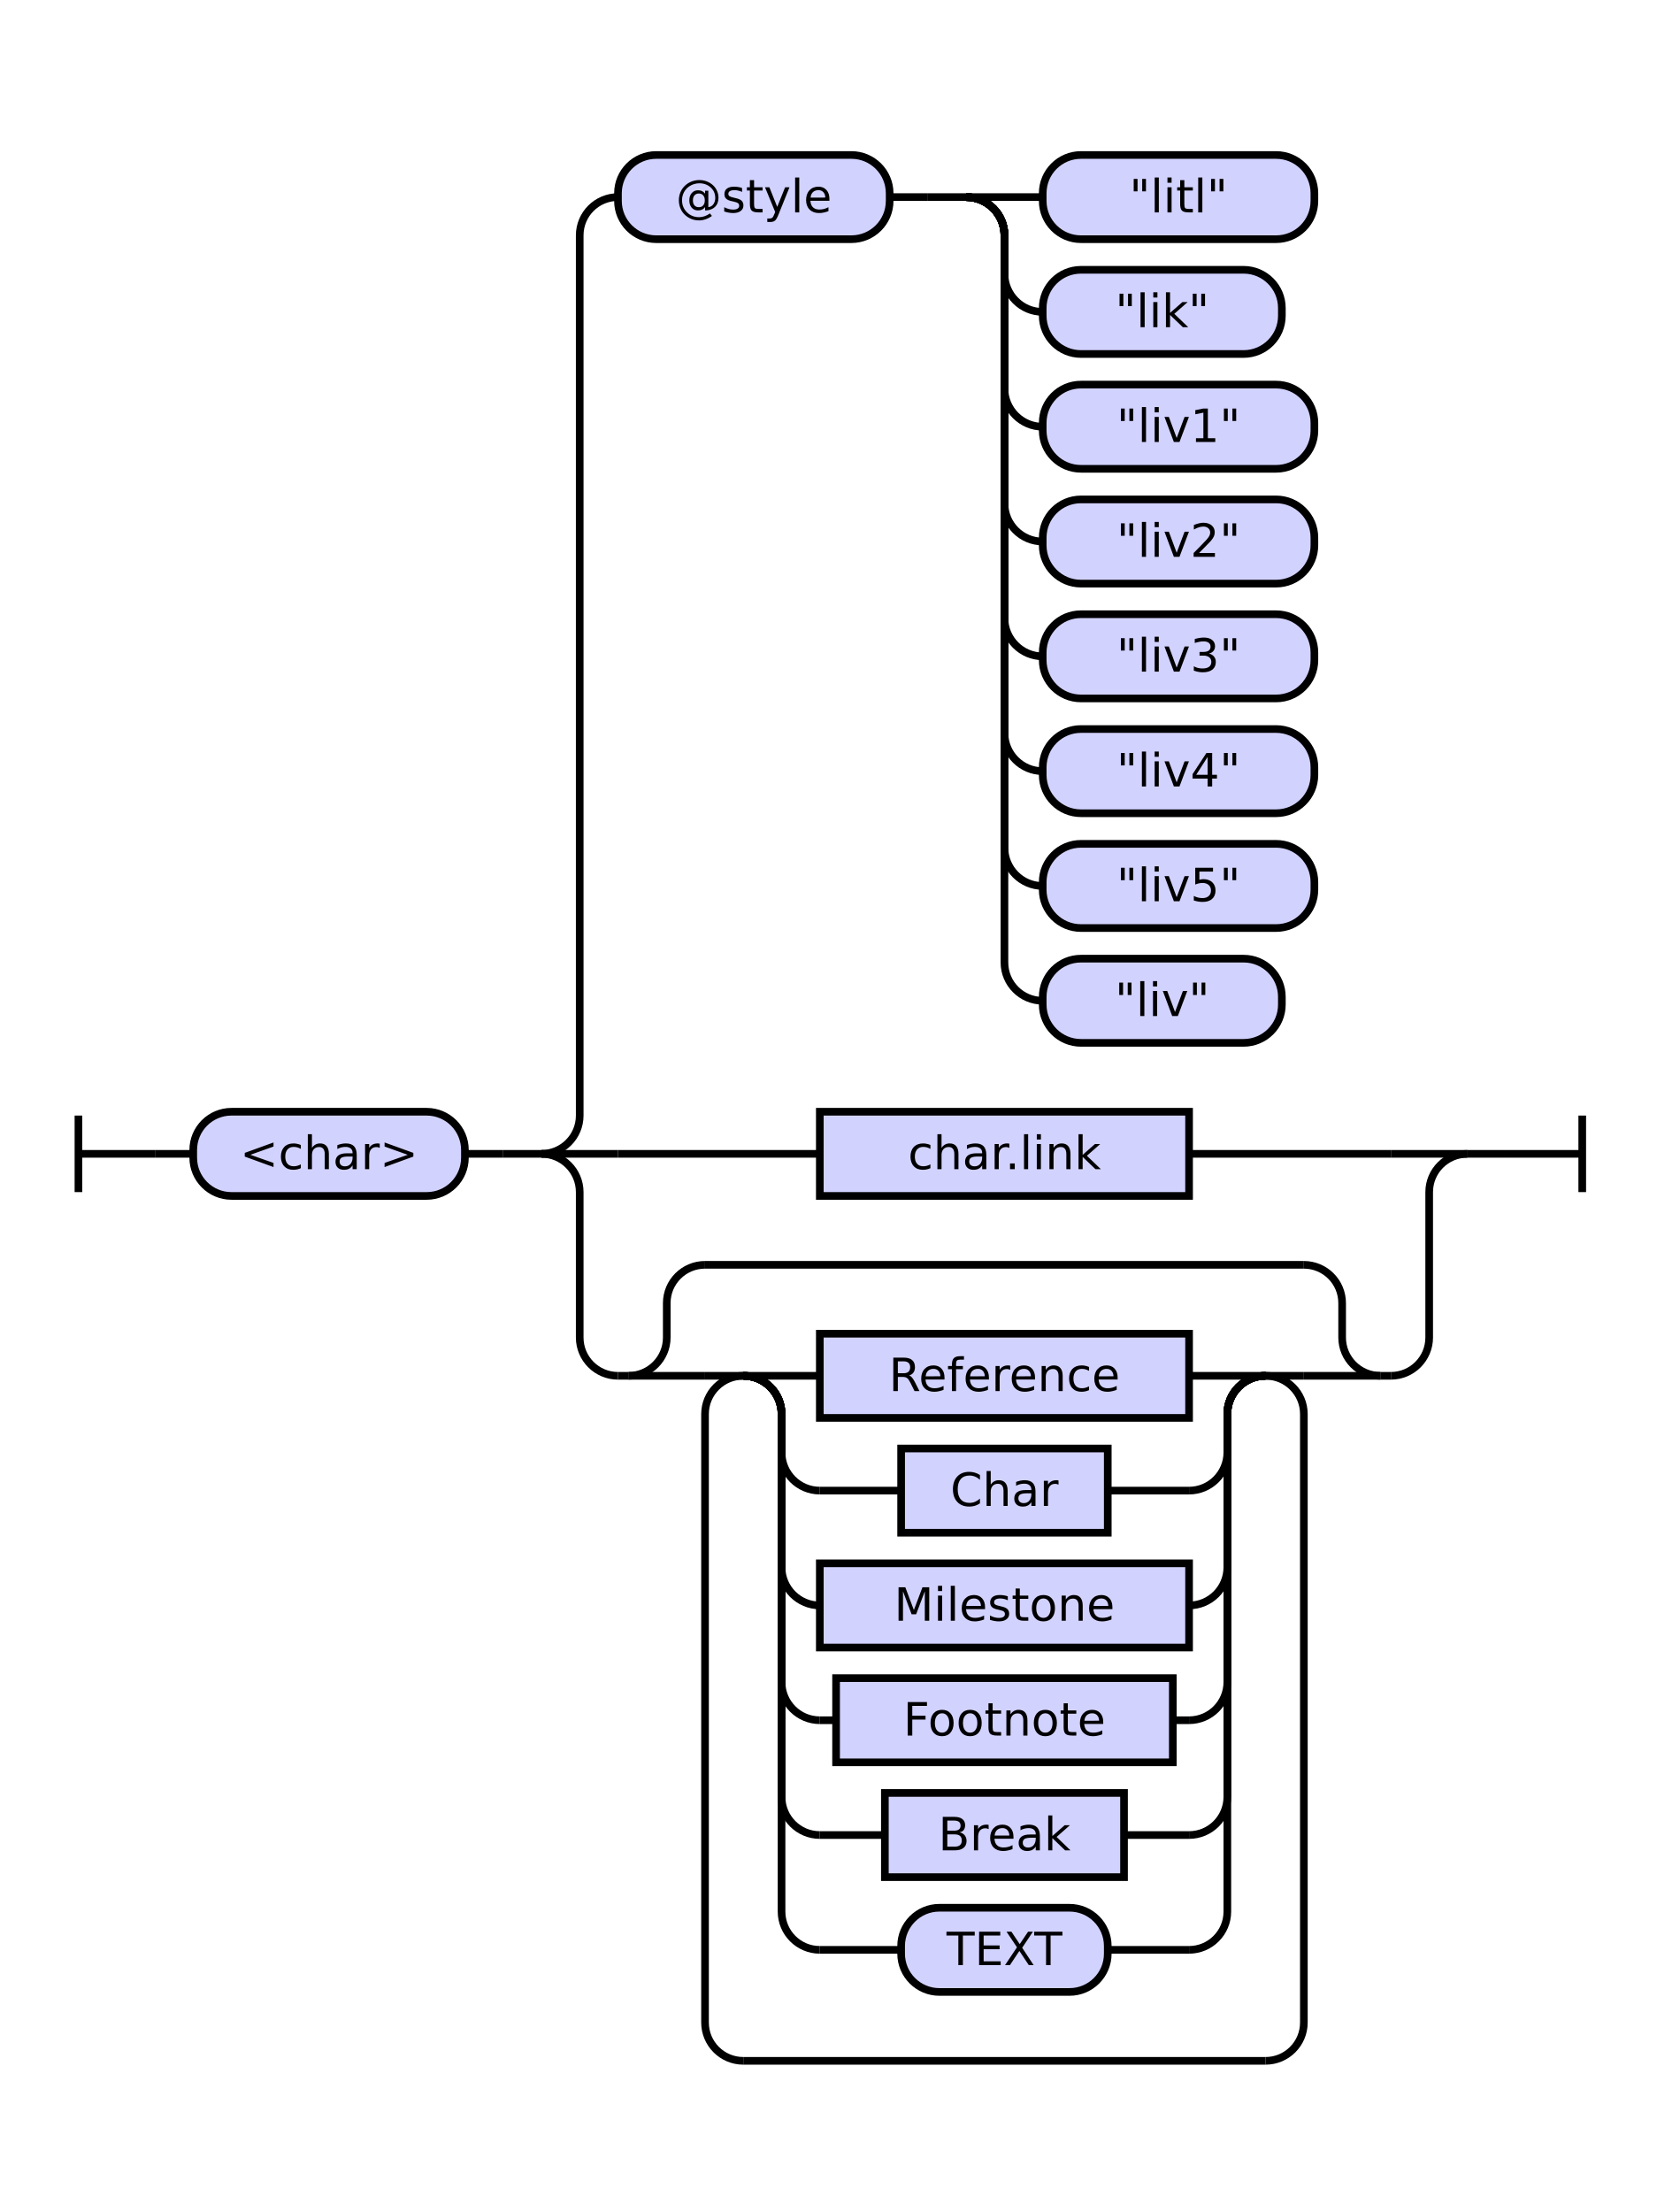
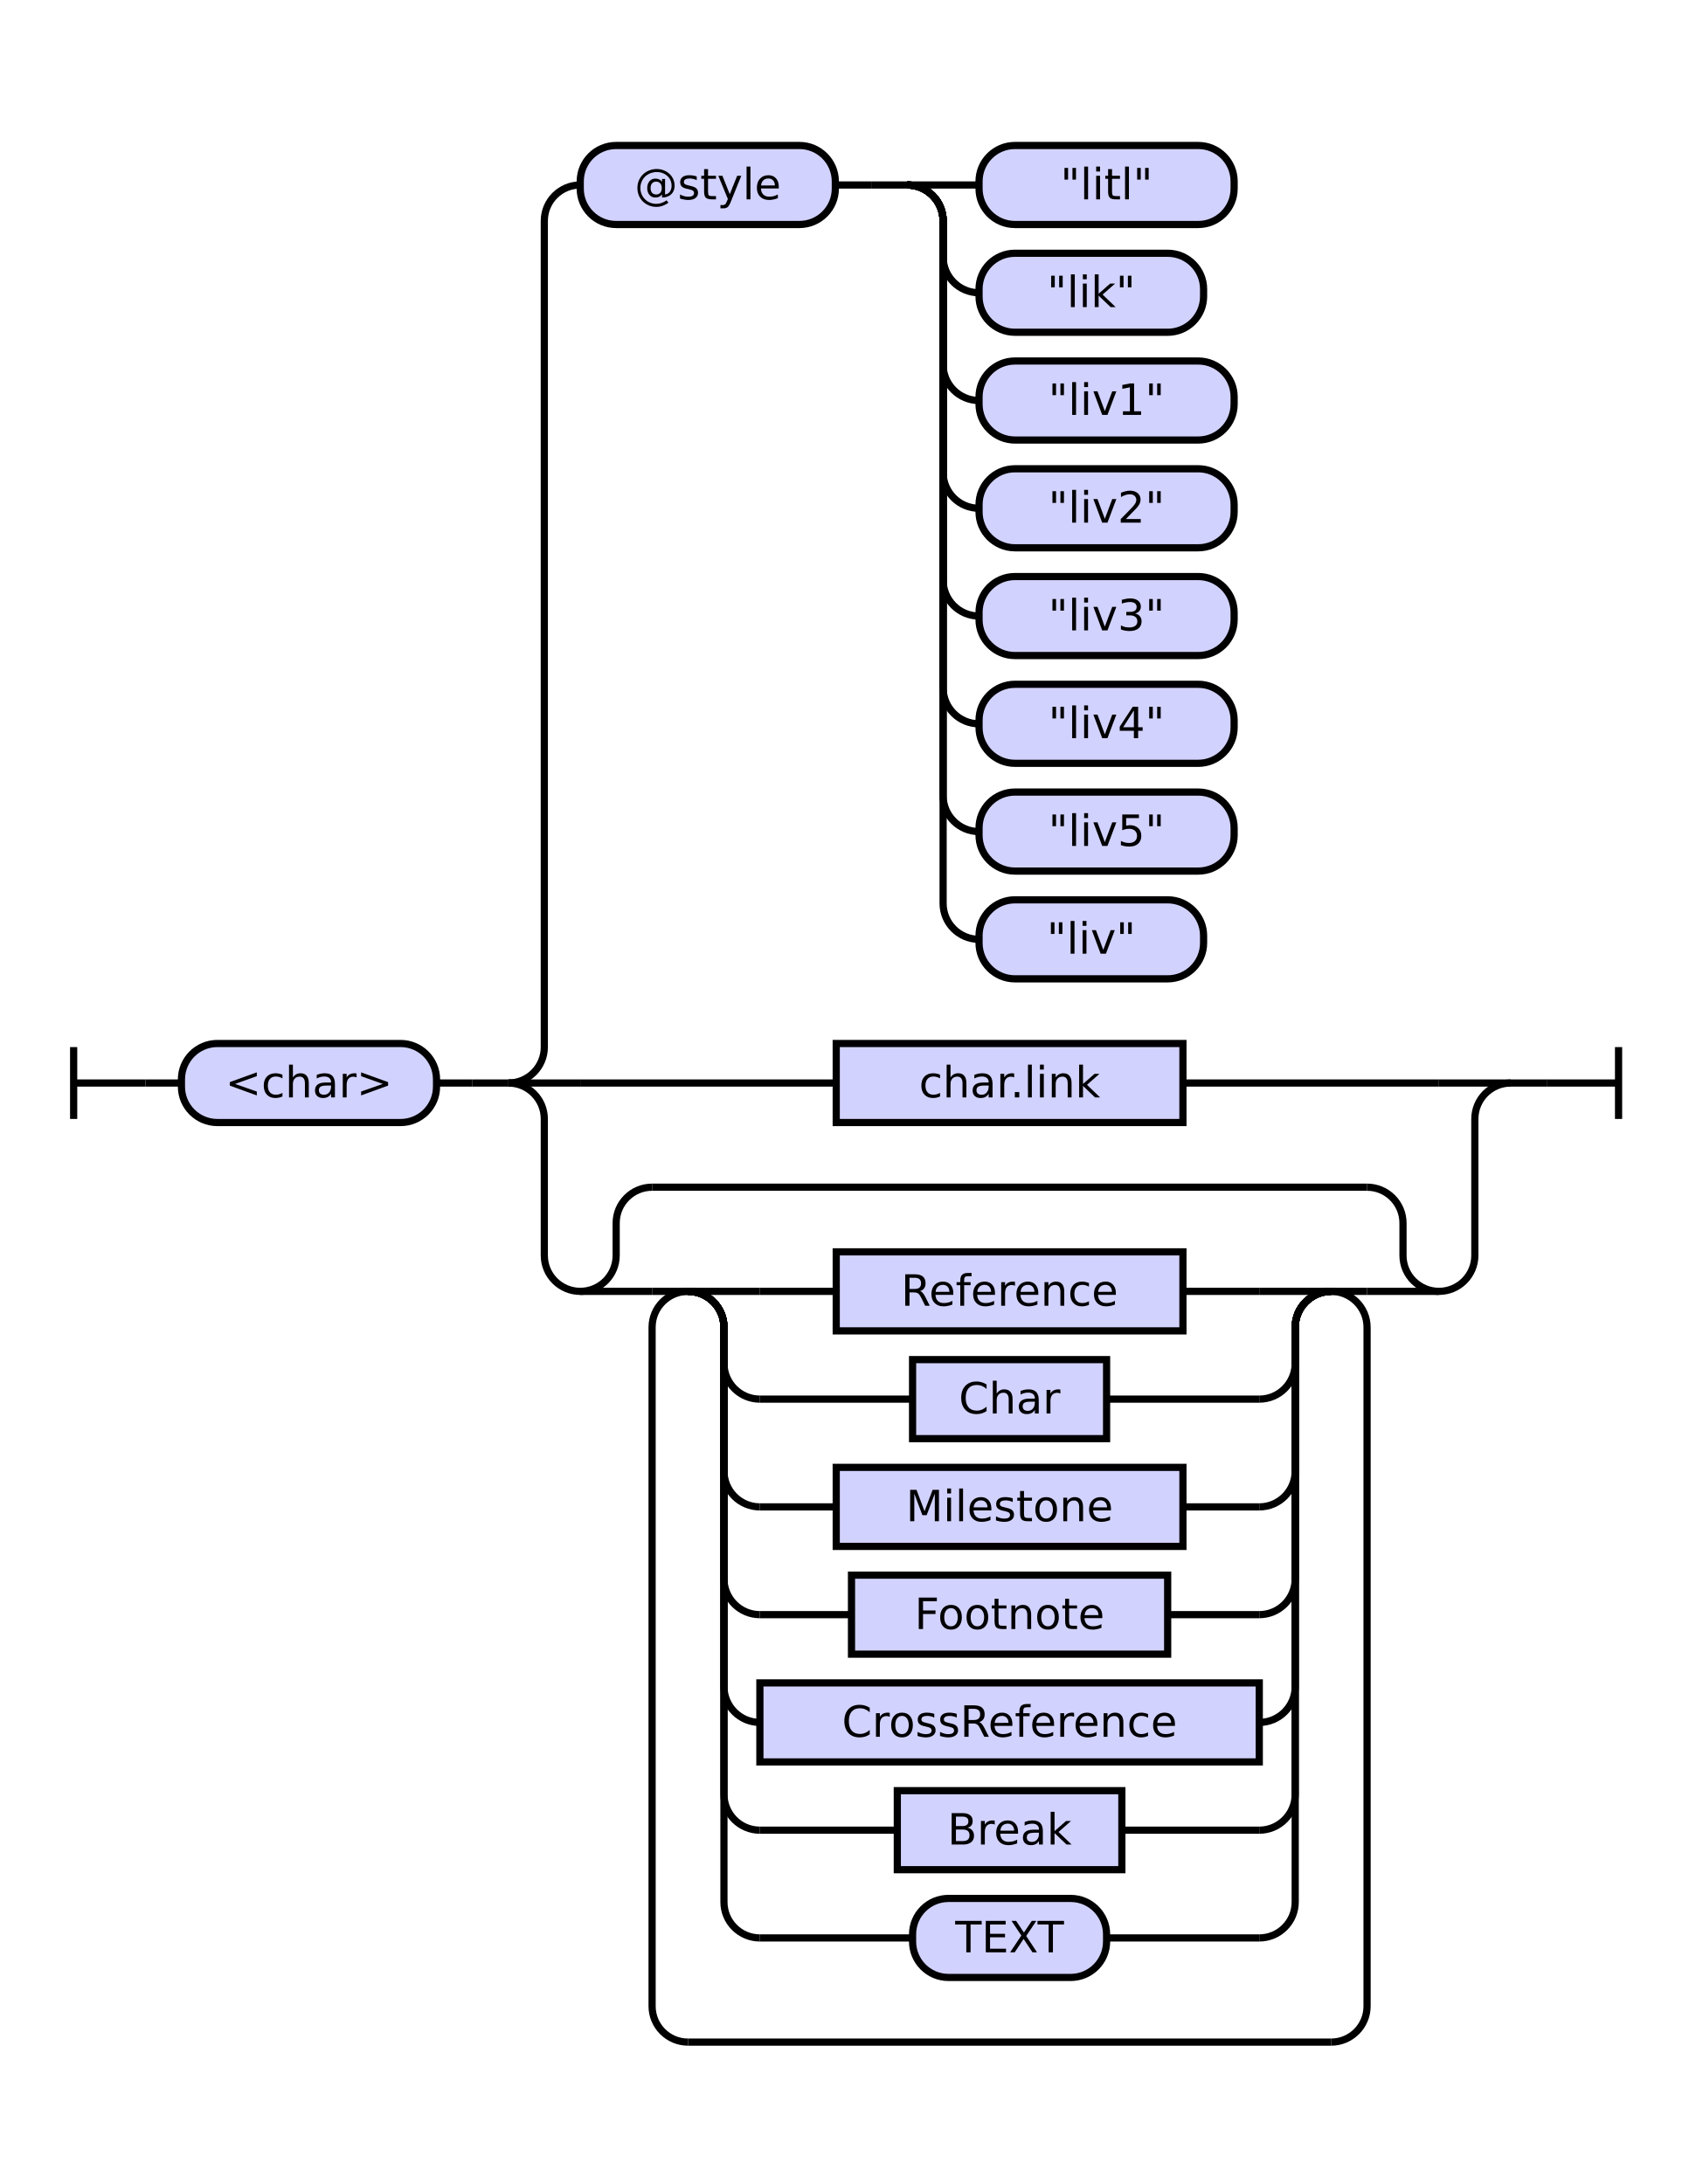
- <svg xmlns="http://www.w3.org/2000/svg" class="railroad-diagram" height="578" viewBox="0 0 433.0 578" width="433.0">
+ <svg xmlns="http://www.w3.org/2000/svg" class="railroad-diagram" height="608" viewBox="0 0 470.0 608" width="470.0">
  <g transform="translate(.5 .5)">
    <style>/*  */

    svg.railroad-diagram {
        background-color:hsl(30,20%,95%);
    }
    svg.railroad-diagram path {
        stroke-width: 2;
        stroke: black;
        fill: none;
    }
    svg.railroad-diagram text {
        font-size: 12px;
        text-anchor: middle;
        font-family: DejaVu Sans;
    }
    svg.railroad-diagram text.label {
        text-anchor:start;
    }
    svg.railroad-diagram text.comment {
        font-family: DejaVu Sans;
        font-size: 14px;
    }
    svg.railroad-diagram rect{
        stroke-width: 2;
        stroke:black;
        fill: rgb(210, 210, 255);
    }
    svg.railroad-diagram rect.group-box {
        stroke: gray;
        stroke-dasharray: 10 5;
        fill: none;
    }
    .terminal {
        font-family: DejaVu Sans;
    }

/*  */
</style>
    <g>
      <path d="M 20 291 v 20 m 0 -10 h 20" />
    </g>
    <path d="M 40 301 h 10" />
    <g>
      <path d="M 50 301 h 0.0" />
-       <path d="M 383.0 301 h 0.0" />
+       <path d="M 420.0 301 h 0.0" />
      <g>
        <path d="M 50.0 301 h 0.0" />
-         <path d="M 383.0 301 h 0.0" />
+         <path d="M 420.0 301 h 0.0" />
        <g class="terminal ">
          <path d="M 50.0 301 h 0.0" />
          <path d="M 121.0 301 h 0.0" />
          <rect height="22" rx="10" ry="10" width="71.0" x="50.0" y="290" />
          <text x="85.5" y="305">&lt;char&gt;</text>
        </g>
        <path d="M 121.0 301 h 10" />
        <path d="M 131.0 301 h 10" />
        <g>
          <path d="M 141.0 301 h 0.0" />
-           <path d="M 383.0 301 h 0.0" />
+           <path d="M 420.0 301 h 0.0" />
          <path d="M 141.0 301 a 10 10 0 0 0 10 -10 v -230 a 10 10 0 0 1 10 -10" />
          <g>
            <path d="M 161.0 51 h 0.0" />
            <path d="M 363.0 51 h 0.0" />
            <g class="terminal ">
              <path d="M 161.0 51 h 0.0" />
              <path d="M 232.0 51 h 0.0" />
              <rect height="22" rx="10" ry="10" width="71.0" x="161.0" y="40" />
              <text x="196.5" y="55">@style</text>
            </g>
            <path d="M 232.0 51 h 10" />
            <path d="M 242.0 51 h 10" />
            <g>
              <path d="M 252.0 51 h 0.0" />
              <path d="M 252.0 51 h 20" />
              <g class="terminal ">
                <path d="M 272.0 51 h 0.0" />
                <path d="M 343.0 51 h 0.0" />
                <rect height="22" rx="10" ry="10" width="71.0" x="272.0" y="40" />
                <text x="307.5" y="55">"litl"</text>
              </g>
              <path d="M 252.0 51 a 10 10 0 0 1 10 10 v 10 a 10 10 0 0 0 10 10" />
              <g class="terminal ">
                <path d="M 272.0 81 h 0.0" />
                <path d="M 334.5 81 h 0.0" />
                <rect height="22" rx="10" ry="10" width="62.5" x="272.0" y="70" />
                <text x="303.25" y="85">"lik"</text>
              </g>
              <path d="M 252.0 51 a 10 10 0 0 1 10 10 v 40 a 10 10 0 0 0 10 10" />
              <g class="terminal ">
                <path d="M 272.0 111 h 0.0" />
                <path d="M 343.0 111 h 0.0" />
                <rect height="22" rx="10" ry="10" width="71.0" x="272.0" y="100" />
                <text x="307.5" y="115">"liv1"</text>
              </g>
              <path d="M 252.0 51 a 10 10 0 0 1 10 10 v 70 a 10 10 0 0 0 10 10" />
              <g class="terminal ">
                <path d="M 272.0 141 h 0.0" />
                <path d="M 343.0 141 h 0.0" />
                <rect height="22" rx="10" ry="10" width="71.0" x="272.0" y="130" />
                <text x="307.5" y="145">"liv2"</text>
              </g>
              <path d="M 252.0 51 a 10 10 0 0 1 10 10 v 100 a 10 10 0 0 0 10 10" />
              <g class="terminal ">
                <path d="M 272.0 171 h 0.0" />
                <path d="M 343.0 171 h 0.0" />
                <rect height="22" rx="10" ry="10" width="71.0" x="272.0" y="160" />
                <text x="307.5" y="175">"liv3"</text>
              </g>
              <path d="M 252.0 51 a 10 10 0 0 1 10 10 v 130 a 10 10 0 0 0 10 10" />
              <g class="terminal ">
                <path d="M 272.0 201 h 0.0" />
                <path d="M 343.0 201 h 0.0" />
                <rect height="22" rx="10" ry="10" width="71.0" x="272.0" y="190" />
                <text x="307.5" y="205">"liv4"</text>
              </g>
              <path d="M 252.0 51 a 10 10 0 0 1 10 10 v 160 a 10 10 0 0 0 10 10" />
              <g class="terminal ">
                <path d="M 272.0 231 h 0.0" />
                <path d="M 343.0 231 h 0.0" />
                <rect height="22" rx="10" ry="10" width="71.0" x="272.0" y="220" />
                <text x="307.5" y="235">"liv5"</text>
              </g>
              <path d="M 252.0 51 a 10 10 0 0 1 10 10 v 190 a 10 10 0 0 0 10 10" />
              <g class="terminal ">
                <path d="M 272.0 261 h 0.0" />
                <path d="M 334.5 261 h 0.0" />
                <rect height="22" rx="10" ry="10" width="62.5" x="272.0" y="250" />
                <text x="303.25" y="265">"liv"</text>
              </g>
            </g>
          </g>
          <path d="M 141.0 301 h 20" />
          <g class="non-terminal ">
-             <path d="M 161.0 301 h 52.75" />
-             <path d="M 310.25 301 h 52.75" />
-             <rect height="22" width="96.5" x="213.75" y="290" />
-             <text x="262.0" y="305">char.link</text>
+             <path d="M 161.0 301 h 71.25" />
+             <path d="M 328.75 301 h 71.25" />
+             <rect height="22" width="96.5" x="232.25" y="290" />
+             <text x="280.5" y="305">char.link</text>
          </g>
-           <path d="M 363.0 301 h 20" />
+           <path d="M 400.0 301 h 20" />
          <path d="M 141.0 301 a 10 10 0 0 1 10 10 v 38 a 10 10 0 0 0 10 10" />
          <g>
-             <path d="M 161.0 359 h 2.75" />
-             <path d="M 360.25 359 h 2.75" />
-             <path d="M 163.75 359 a 10 10 0 0 0 10 -10 v -9 a 10 10 0 0 1 10 -10" />
+             <path d="M 161.0 359 h 0.0" />
+             <path d="M 400.0 359 h 0.0" />
+             <path d="M 161.0 359 a 10 10 0 0 0 10 -10 v -9 a 10 10 0 0 1 10 -10" />
            <g>
-               <path d="M 183.75 330 h 156.5" />
-             </g>
-             <path d="M 340.25 330 a 10 10 0 0 1 10 10 v 9 a 10 10 0 0 0 10 10" />
-             <path d="M 163.75 359 h 20" />
+               <path d="M 181.0 330 h 199.0" />
+             </g>
+             <path d="M 380.0 330 a 10 10 0 0 1 10 10 v 9 a 10 10 0 0 0 10 10" />
+             <path d="M 161.0 359 h 20" />
            <g>
-               <path d="M 183.75 359 h 0.0" />
-               <path d="M 340.25 359 h 0.0" />
-               <path d="M 183.75 359 h 10" />
+               <path d="M 181.0 359 h 0.0" />
+               <path d="M 380.0 359 h 0.0" />
+               <path d="M 181.0 359 h 10" />
              <g>
-                 <path d="M 193.75 359 h 0.0" />
-                 <path d="M 330.25 359 h 0.0" />
-                 <path d="M 193.75 359 h 20" />
-                 <g class="non-terminal ">
-                   <path d="M 213.75 359 h 0.0" />
-                   <path d="M 310.25 359 h 0.0" />
-                   <rect height="22" width="96.5" x="213.75" y="348" />
-                   <text x="262.0" y="363">Reference</text>
-                 </g>
-                 <path d="M 310.25 359 h 20" />
-                 <path d="M 193.75 359 a 10 10 0 0 1 10 10 v 10 a 10 10 0 0 0 10 10" />
-                 <g class="non-terminal ">
-                   <path d="M 213.75 389 h 21.25" />
-                   <path d="M 289.0 389 h 21.25" />
-                   <rect height="22" width="54.0" x="235.0" y="378" />
-                   <text x="262.0" y="393">Char</text>
-                 </g>
-                 <path d="M 310.25 389 a 10 10 0 0 0 10 -10 v -10 a 10 10 0 0 1 10 -10" />
-                 <path d="M 193.75 359 a 10 10 0 0 1 10 10 v 40 a 10 10 0 0 0 10 10" />
-                 <g class="non-terminal ">
-                   <path d="M 213.75 419 h 0.0" />
-                   <path d="M 310.25 419 h 0.0" />
-                   <rect height="22" width="96.5" x="213.75" y="408" />
-                   <text x="262.0" y="423">Milestone</text>
-                 </g>
-                 <path d="M 310.25 419 a 10 10 0 0 0 10 -10 v -40 a 10 10 0 0 1 10 -10" />
-                 <path d="M 193.75 359 a 10 10 0 0 1 10 10 v 70 a 10 10 0 0 0 10 10" />
-                 <g class="non-terminal ">
-                   <path d="M 213.75 449 h 4.25" />
-                   <path d="M 306.0 449 h 4.25" />
-                   <rect height="22" width="88.0" x="218.0" y="438" />
-                   <text x="262.0" y="453">Footnote</text>
-                 </g>
-                 <path d="M 310.25 449 a 10 10 0 0 0 10 -10 v -70 a 10 10 0 0 1 10 -10" />
-                 <path d="M 193.75 359 a 10 10 0 0 1 10 10 v 100 a 10 10 0 0 0 10 10" />
-                 <g class="non-terminal ">
-                   <path d="M 213.75 479 h 17.0" />
-                   <path d="M 293.25 479 h 17.0" />
-                   <rect height="22" width="62.5" x="230.75" y="468" />
-                   <text x="262.0" y="483">Break</text>
-                 </g>
-                 <path d="M 310.25 479 a 10 10 0 0 0 10 -10 v -100 a 10 10 0 0 1 10 -10" />
-                 <path d="M 193.75 359 a 10 10 0 0 1 10 10 v 130 a 10 10 0 0 0 10 10" />
+                 <path d="M 191.0 359 h 0.0" />
+                 <path d="M 370.0 359 h 0.0" />
+                 <path d="M 191.0 359 h 20" />
+                 <g class="non-terminal ">
+                   <path d="M 211.0 359 h 21.25" />
+                   <path d="M 328.75 359 h 21.25" />
+                   <rect height="22" width="96.5" x="232.25" y="348" />
+                   <text x="280.5" y="363">Reference</text>
+                 </g>
+                 <path d="M 350.0 359 h 20" />
+                 <path d="M 191.0 359 a 10 10 0 0 1 10 10 v 10 a 10 10 0 0 0 10 10" />
+                 <g class="non-terminal ">
+                   <path d="M 211.0 389 h 42.5" />
+                   <path d="M 307.5 389 h 42.5" />
+                   <rect height="22" width="54.0" x="253.5" y="378" />
+                   <text x="280.5" y="393">Char</text>
+                 </g>
+                 <path d="M 350.0 389 a 10 10 0 0 0 10 -10 v -10 a 10 10 0 0 1 10 -10" />
+                 <path d="M 191.0 359 a 10 10 0 0 1 10 10 v 40 a 10 10 0 0 0 10 10" />
+                 <g class="non-terminal ">
+                   <path d="M 211.0 419 h 21.25" />
+                   <path d="M 328.75 419 h 21.25" />
+                   <rect height="22" width="96.5" x="232.25" y="408" />
+                   <text x="280.5" y="423">Milestone</text>
+                 </g>
+                 <path d="M 350.0 419 a 10 10 0 0 0 10 -10 v -40 a 10 10 0 0 1 10 -10" />
+                 <path d="M 191.0 359 a 10 10 0 0 1 10 10 v 70 a 10 10 0 0 0 10 10" />
+                 <g class="non-terminal ">
+                   <path d="M 211.0 449 h 25.5" />
+                   <path d="M 324.5 449 h 25.5" />
+                   <rect height="22" width="88.0" x="236.5" y="438" />
+                   <text x="280.5" y="453">Footnote</text>
+                 </g>
+                 <path d="M 350.0 449 a 10 10 0 0 0 10 -10 v -70 a 10 10 0 0 1 10 -10" />
+                 <path d="M 191.0 359 a 10 10 0 0 1 10 10 v 100 a 10 10 0 0 0 10 10" />
+                 <g class="non-terminal ">
+                   <path d="M 211.0 479 h 0.0" />
+                   <path d="M 350.0 479 h 0.0" />
+                   <rect height="22" width="139.0" x="211.0" y="468" />
+                   <text x="280.5" y="483">CrossReference</text>
+                 </g>
+                 <path d="M 350.0 479 a 10 10 0 0 0 10 -10 v -100 a 10 10 0 0 1 10 -10" />
+                 <path d="M 191.0 359 a 10 10 0 0 1 10 10 v 130 a 10 10 0 0 0 10 10" />
+                 <g class="non-terminal ">
+                   <path d="M 211.0 509 h 38.25" />
+                   <path d="M 311.75 509 h 38.25" />
+                   <rect height="22" width="62.5" x="249.25" y="498" />
+                   <text x="280.5" y="513">Break</text>
+                 </g>
+                 <path d="M 350.0 509 a 10 10 0 0 0 10 -10 v -130 a 10 10 0 0 1 10 -10" />
+                 <path d="M 191.0 359 a 10 10 0 0 1 10 10 v 160 a 10 10 0 0 0 10 10" />
                <g class="terminal ">
-                   <path d="M 213.75 509 h 21.25" />
-                   <path d="M 289.0 509 h 21.25" />
-                   <rect height="22" rx="10" ry="10" width="54.0" x="235.0" y="498" />
-                   <text x="262.0" y="513">TEXT</text>
-                 </g>
-                 <path d="M 310.25 509 a 10 10 0 0 0 10 -10 v -130 a 10 10 0 0 1 10 -10" />
-               </g>
-               <path d="M 330.25 359 h 10" />
-               <path d="M 193.75 359 a 10 10 0 0 0 -10 10 v 159 a 10 10 0 0 0 10 10" />
+                   <path d="M 211.0 539 h 42.5" />
+                   <path d="M 307.5 539 h 42.5" />
+                   <rect height="22" rx="10" ry="10" width="54.0" x="253.5" y="528" />
+                   <text x="280.5" y="543">TEXT</text>
+                 </g>
+                 <path d="M 350.0 539 a 10 10 0 0 0 10 -10 v -160 a 10 10 0 0 1 10 -10" />
+               </g>
+               <path d="M 370.0 359 h 10" />
+               <path d="M 191.0 359 a 10 10 0 0 0 -10 10 v 189 a 10 10 0 0 0 10 10" />
              <g>
-                 <path d="M 193.75 538 h 136.5" />
-               </g>
-               <path d="M 330.25 538 a 10 10 0 0 0 10 -10 v -159 a 10 10 0 0 0 -10 -10" />
-             </g>
-             <path d="M 340.25 359 h 20" />
+                 <path d="M 191.0 568 h 179.0" />
+               </g>
+               <path d="M 370.0 568 a 10 10 0 0 0 10 -10 v -189 a 10 10 0 0 0 -10 -10" />
+             </g>
+             <path d="M 380.0 359 h 20" />
          </g>
-           <path d="M 363.0 359 a 10 10 0 0 0 10 -10 v -38 a 10 10 0 0 1 10 -10" />
+           <path d="M 400.0 359 a 10 10 0 0 0 10 -10 v -38 a 10 10 0 0 1 10 -10" />
        </g>
      </g>
    </g>
-     <path d="M 383.0 301 h 10" />
-     <path d="M 393.0 301 h 20 m 0 -10 v 20" />
+     <path d="M 420.0 301 h 10" />
+     <path d="M 430.0 301 h 20 m 0 -10 v 20" />
  </g>
</svg>
